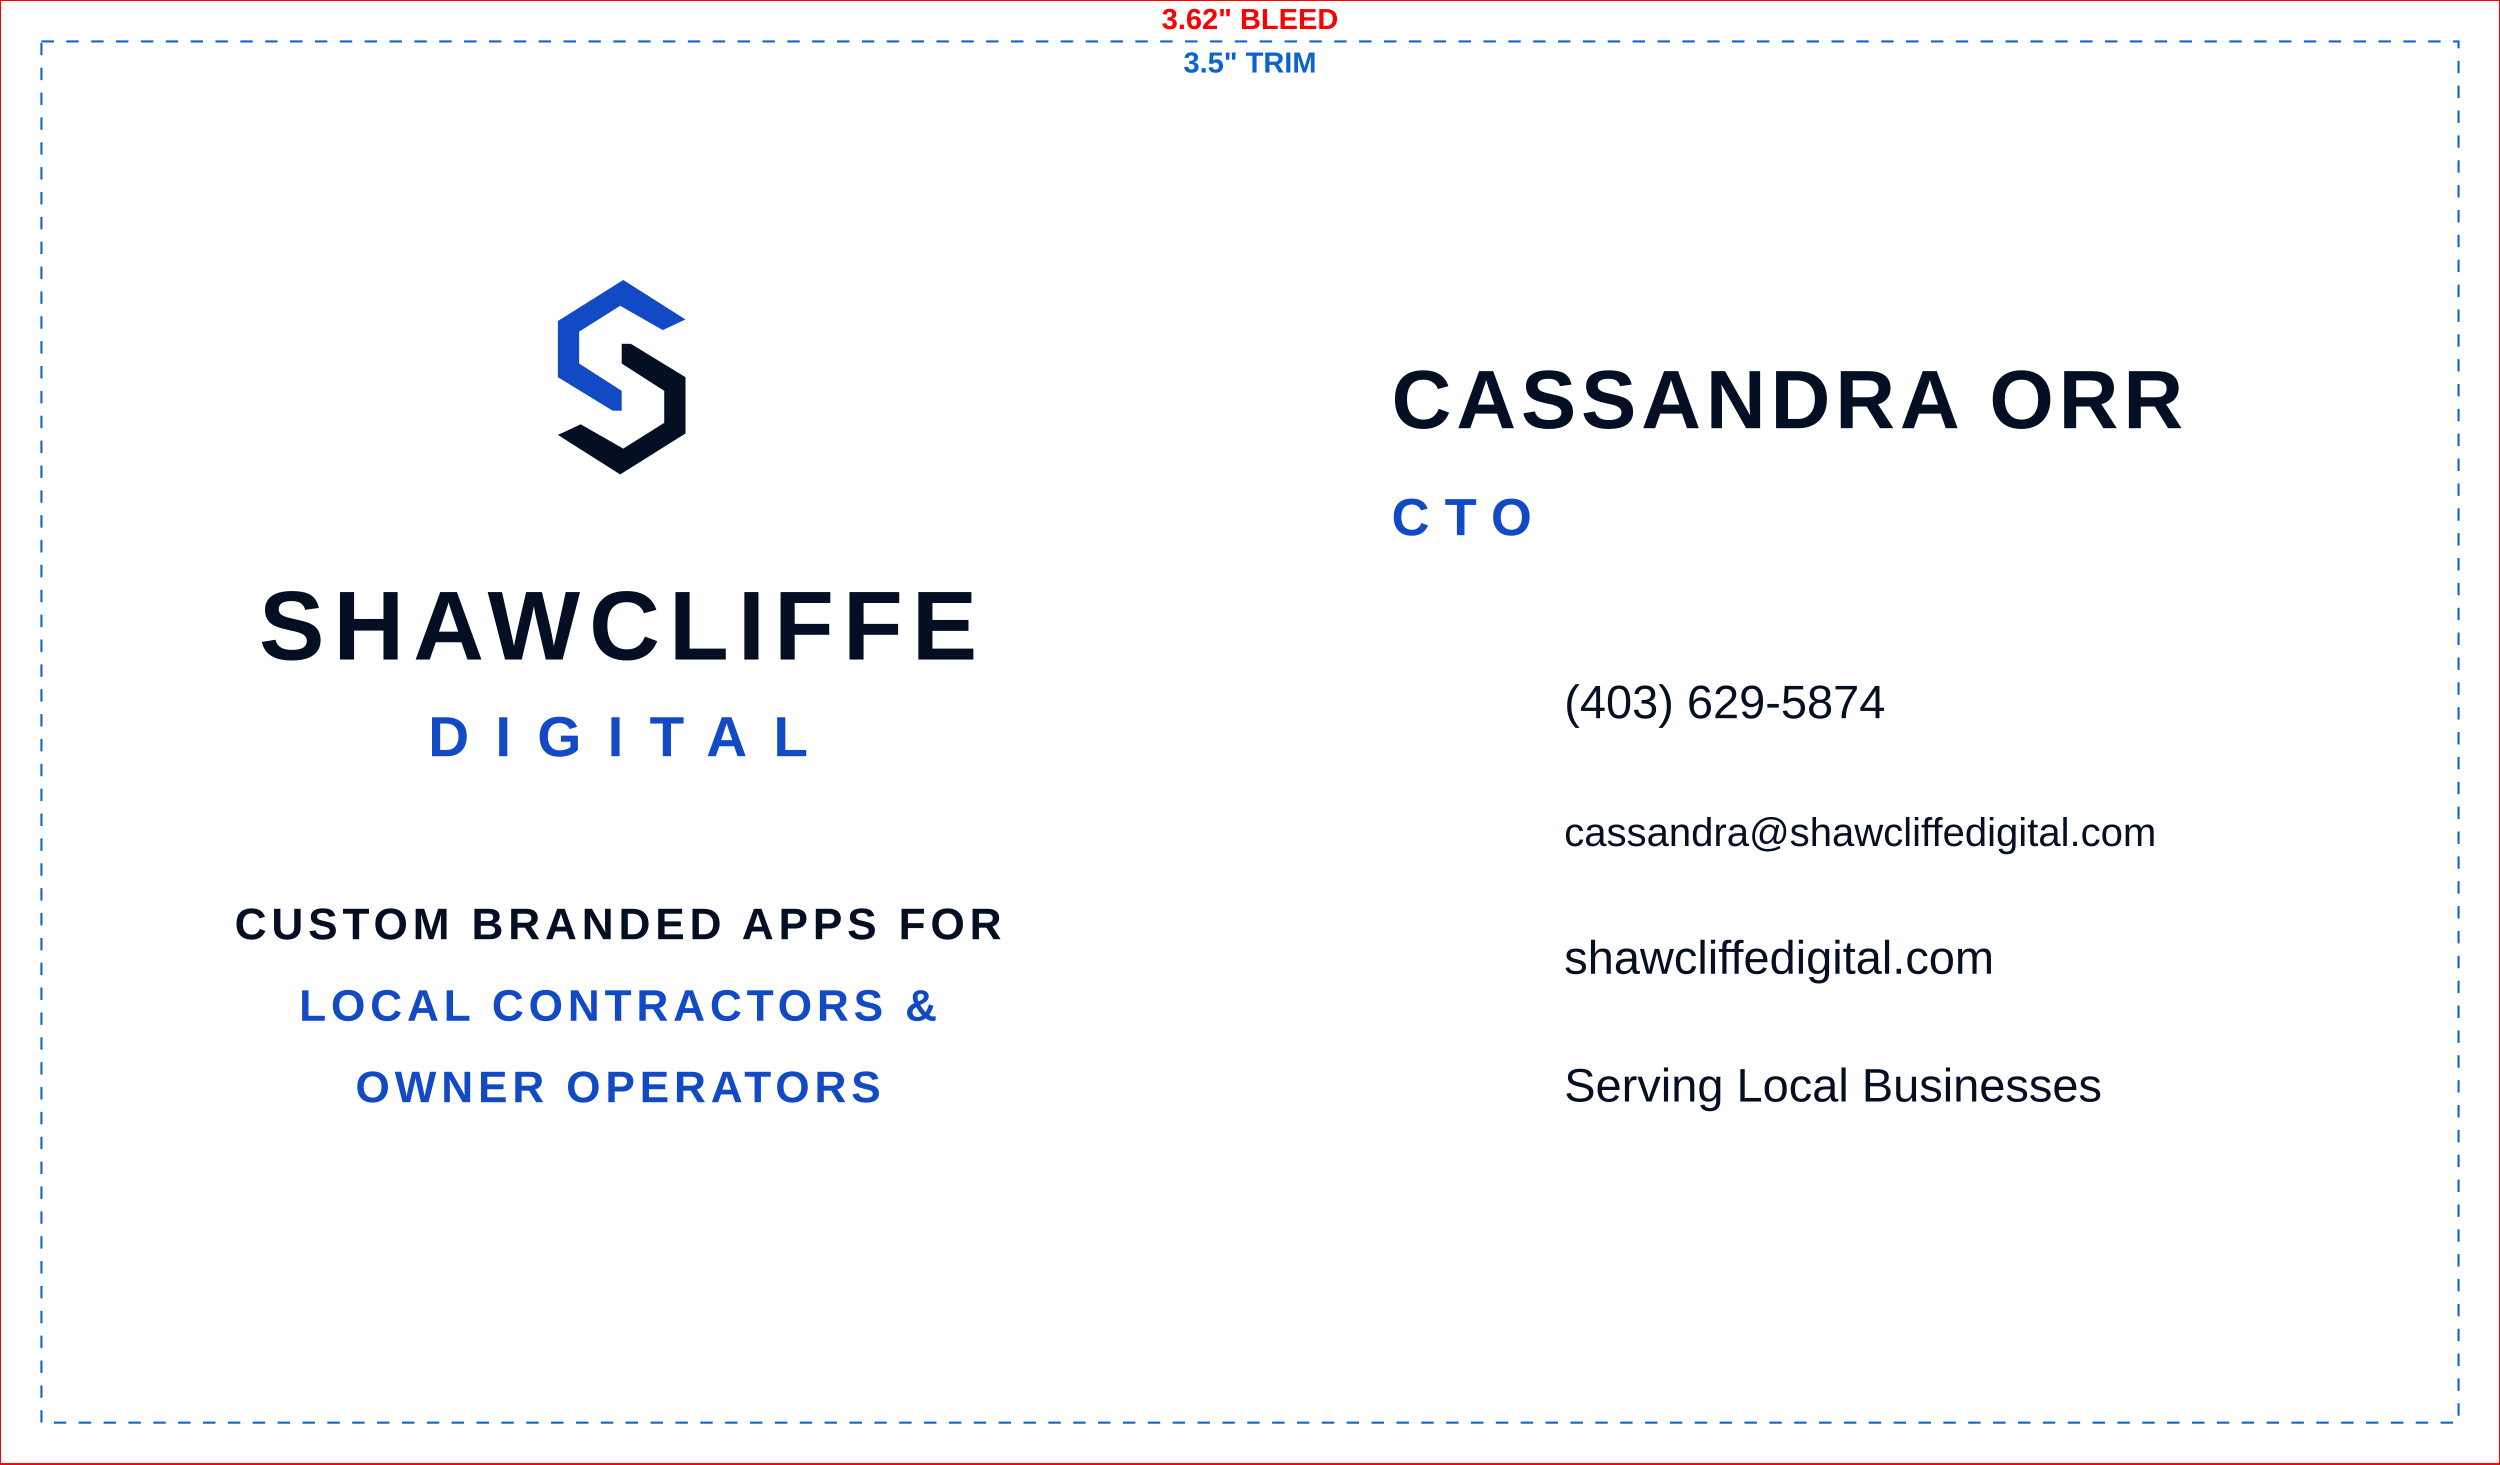
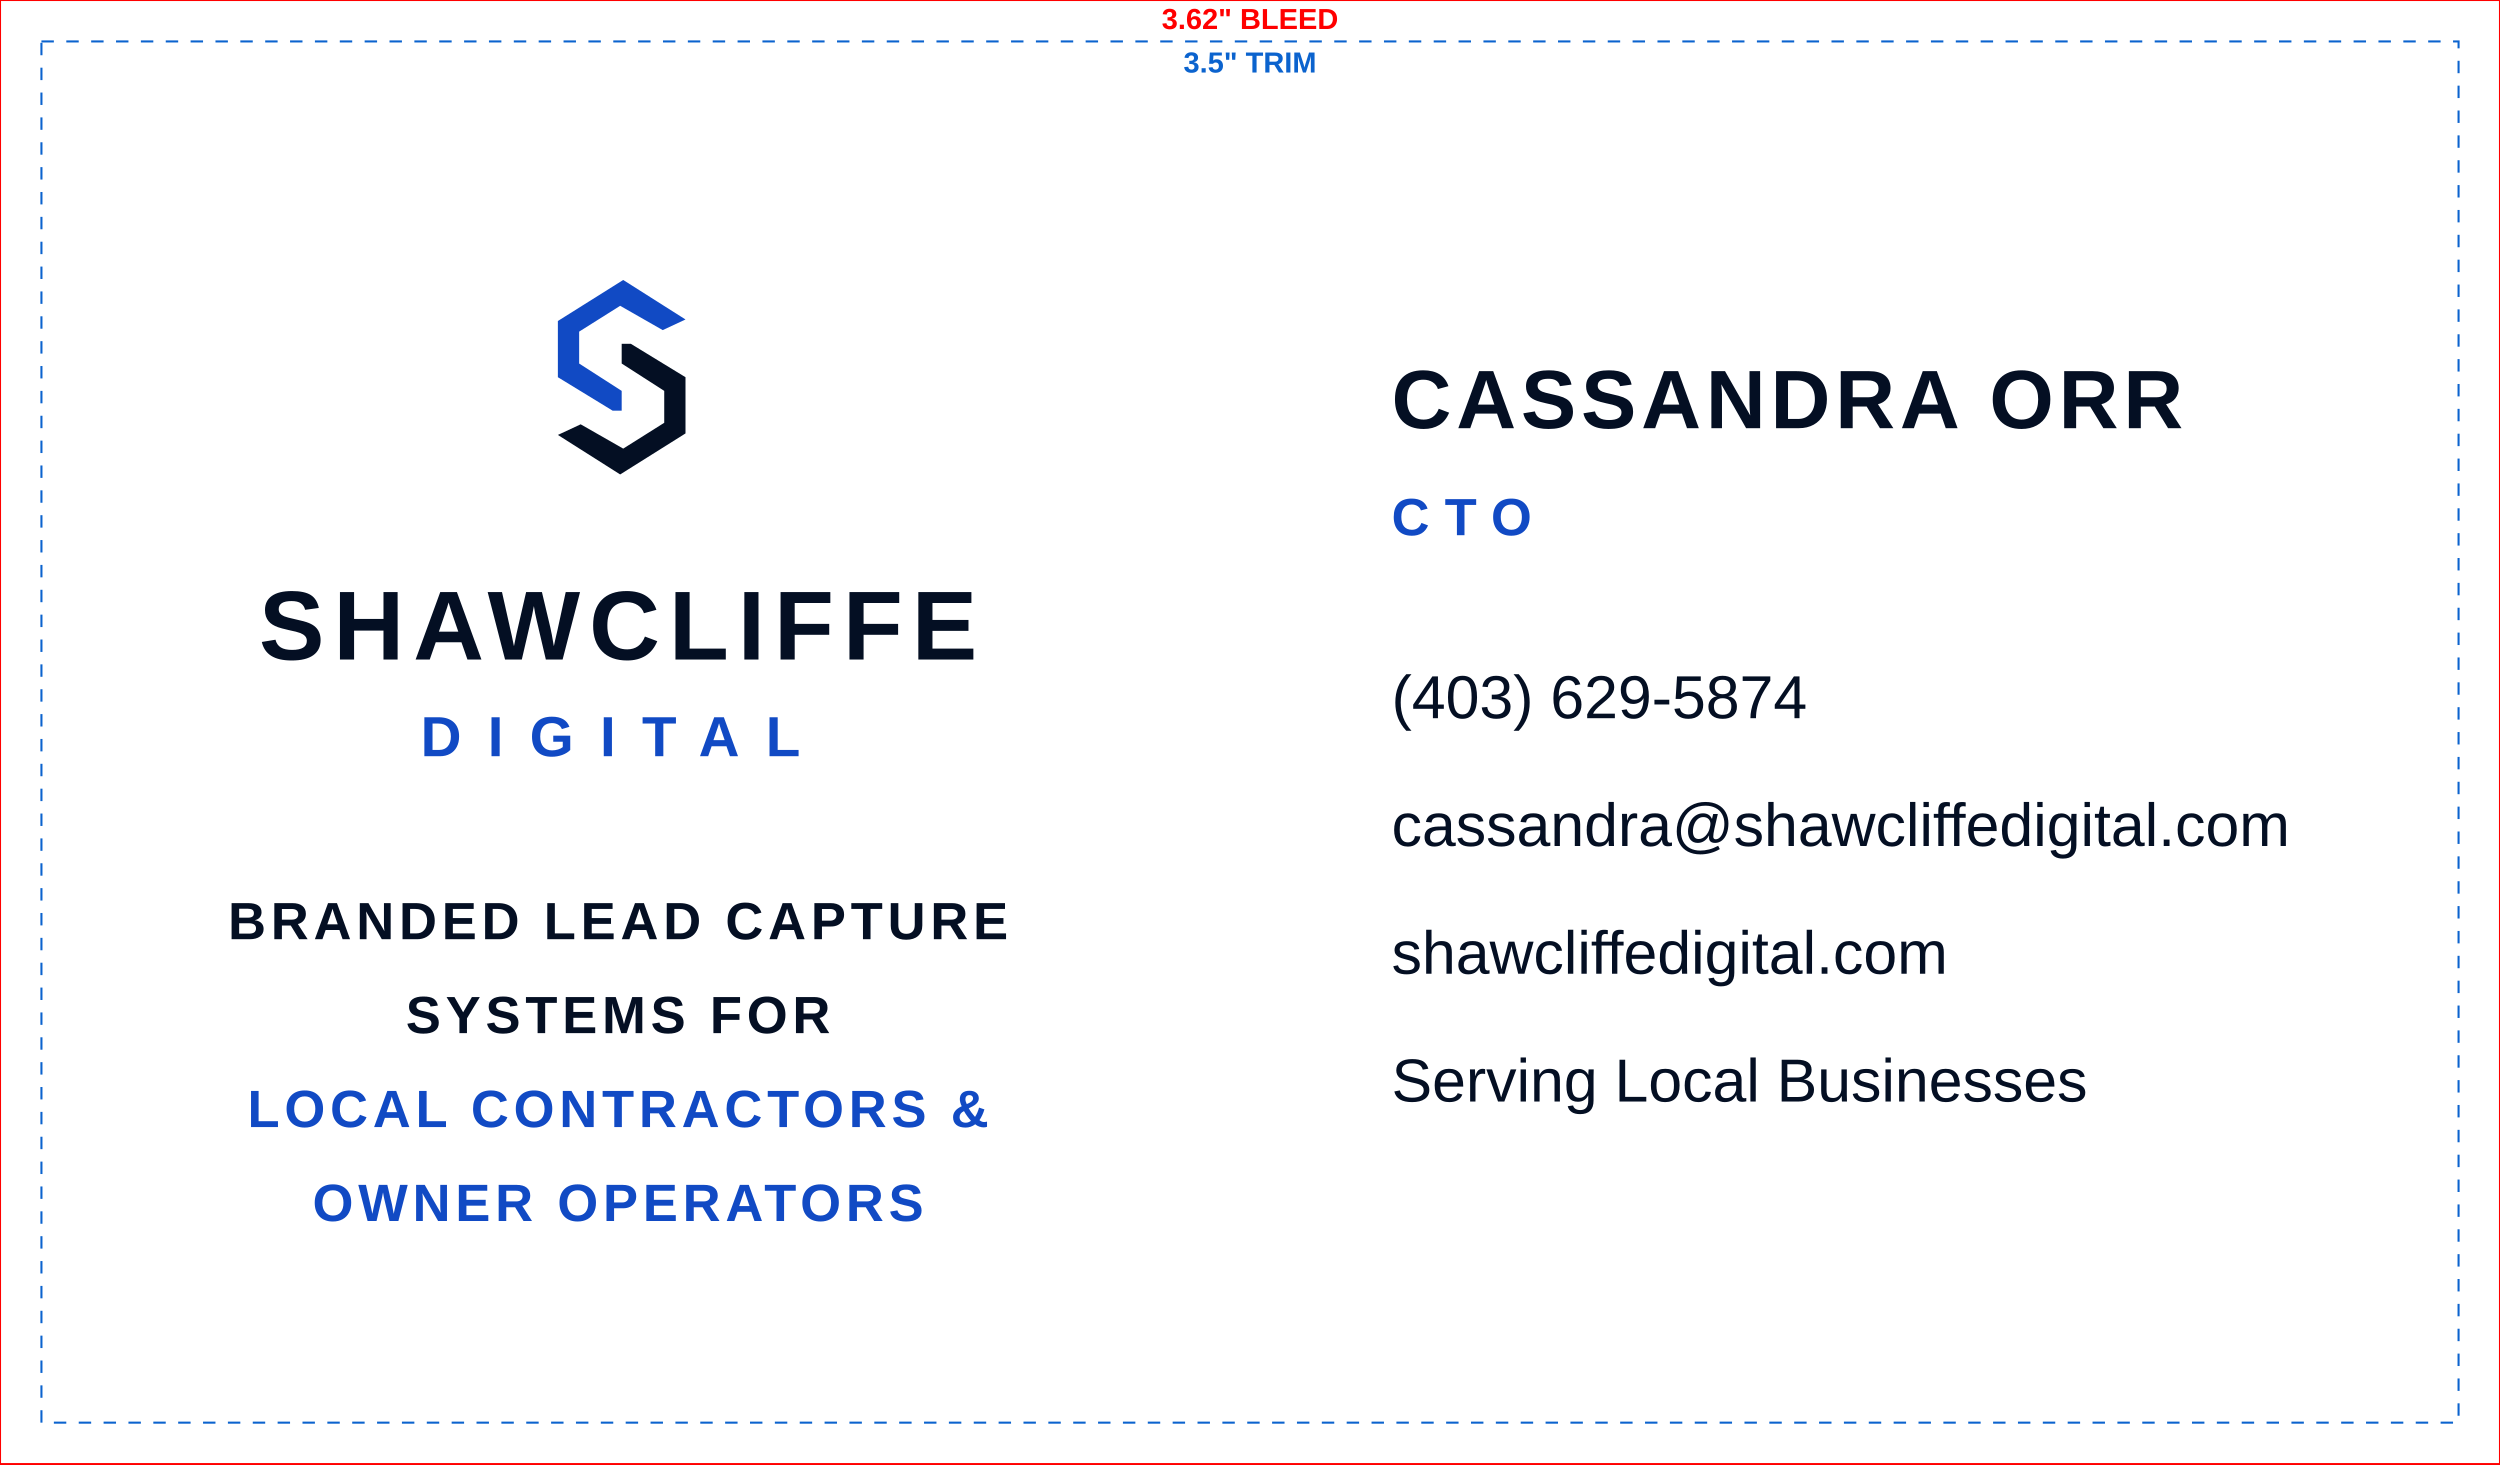
<svg xmlns="http://www.w3.org/2000/svg" width="3.62in" height="2.12in" viewBox="0 0 3620 2120" role="img" aria-labelledby="title desc">
  <defs>
    <style>
      .navy { fill: #040F23; }
      .blue { fill: #114AC4; }
      .txt { font-family: Montserrat, Arial, Helvetica, sans-serif; }
      .bold { font-weight: 800; }
      .semi { font-weight: 700; }
      .regular { font-weight: 400; }
    </style>
    <clipPath id="trim-clip">
      <rect x="60" y="60" width="3500" height="2000" />
    </clipPath>
    <g id="sd-mark">
      <path d="M 67 32 L 24 59 L 24 96 L 60 118 L 66 118 L 66 105 L 38 87 L 38 66 L 65 49 L 93 65 L 108 58 Z" fill="#114AC4" />
      <path d="M 72 74 L 66 74 L 66 87 L 94 105 L 94 126 L 67 143 L 39 127 L 24 134 L 65 160 L 108 133 L 108 96 Z" fill="#040F23" />
    </g>
  </defs>
  <rect id="full-bleed-background" x="0" y="0" width="3620" height="2120" fill="#FFFFFF" />
  <g id="live-artwork-within-trim" clip-path="url(#trim-clip)">
    <g id="brand-block" class="txt" text-anchor="middle">
      <use href="#sd-mark" transform="translate(755 335) scale(2.2)" />
      <text x="895" y="955" class="navy bold" font-size="142" letter-spacing="13">SHAWCLIFFE</text>
-       <text x="895" y="1095" class="blue semi" font-size="82" letter-spacing="38">DIGITAL</text>
-       <text x="895" y="1360" class="navy semi" font-size="64" letter-spacing="7">CUSTOM BRANDED APPS FOR</text>
-       <text x="895" y="1478" class="blue semi" font-size="64" letter-spacing="7">LOCAL CONTRACTORS &amp;</text>
-       <text x="895" y="1596" class="blue semi" font-size="64" letter-spacing="7">OWNER OPERATORS</text>
+       <text x="609" y="1095" class="blue semi" font-size="82" letter-spacing="38" text-anchor="start">DIGITAL</text>
+       <text x="895" y="1360" class="navy semi" font-size="76" letter-spacing="7">BRANDED LEAD CAPTURE</text>
+       <text x="895" y="1496" class="navy semi" font-size="76" letter-spacing="7">SYSTEMS FOR</text>
+       <text x="895" y="1632" class="blue semi" font-size="76" letter-spacing="7">LOCAL CONTRACTORS &amp;</text>
+       <text x="895" y="1768" class="blue semi" font-size="76" letter-spacing="7">OWNER OPERATORS</text>
    </g>
    <g id="contact-block" class="txt">
      <text x="2015" y="620" class="navy bold" font-size="120" letter-spacing="7">CASSANDRA ORR</text>
      <text x="2015" y="775" class="blue semi" font-size="76" letter-spacing="22">CTO</text>
-       <text x="2265" y="1040" class="navy regular" font-size="68">(403) 629-5874</text>
-       <text x="2265" y="1225" class="navy regular" font-size="58">cassandra@shawcliffedigital.com</text>
-       <text x="2265" y="1410" class="navy regular" font-size="68">shawcliffedigital.com</text>
-       <text x="2265" y="1595" class="navy regular" font-size="68">Serving Local Businesses</text>
+       <text x="2015" y="1040" class="navy regular" font-size="88">(403) 629-5874</text>
+       <text x="2015" y="1225" class="navy regular" font-size="88">cassandra@shawcliffedigital.com</text>
+       <text x="2015" y="1410" class="navy regular" font-size="88">shawcliffedigital.com</text>
+       <text x="2015" y="1595" class="navy regular" font-size="88">Serving Local Businesses</text>
    </g>
  </g>
  <g id="print-guides" fill="none" pointer-events="none">
    <rect x="0" y="0" width="3620" height="2120" stroke="#FF0000" stroke-width="3" />
    <rect x="60" y="60" width="3500" height="2000" stroke="#0B63CE" stroke-width="3" stroke-dasharray="18 18" />
    <text x="1810" y="42" text-anchor="middle" font-family="Arial, Helvetica, sans-serif" font-size="42" font-weight="700" fill="#FF0000">3.62" BLEED</text>
    <text x="1810" y="105" text-anchor="middle" font-family="Arial, Helvetica, sans-serif" font-size="42" font-weight="700" fill="#0B63CE">3.5" TRIM</text>
  </g>
</svg>
